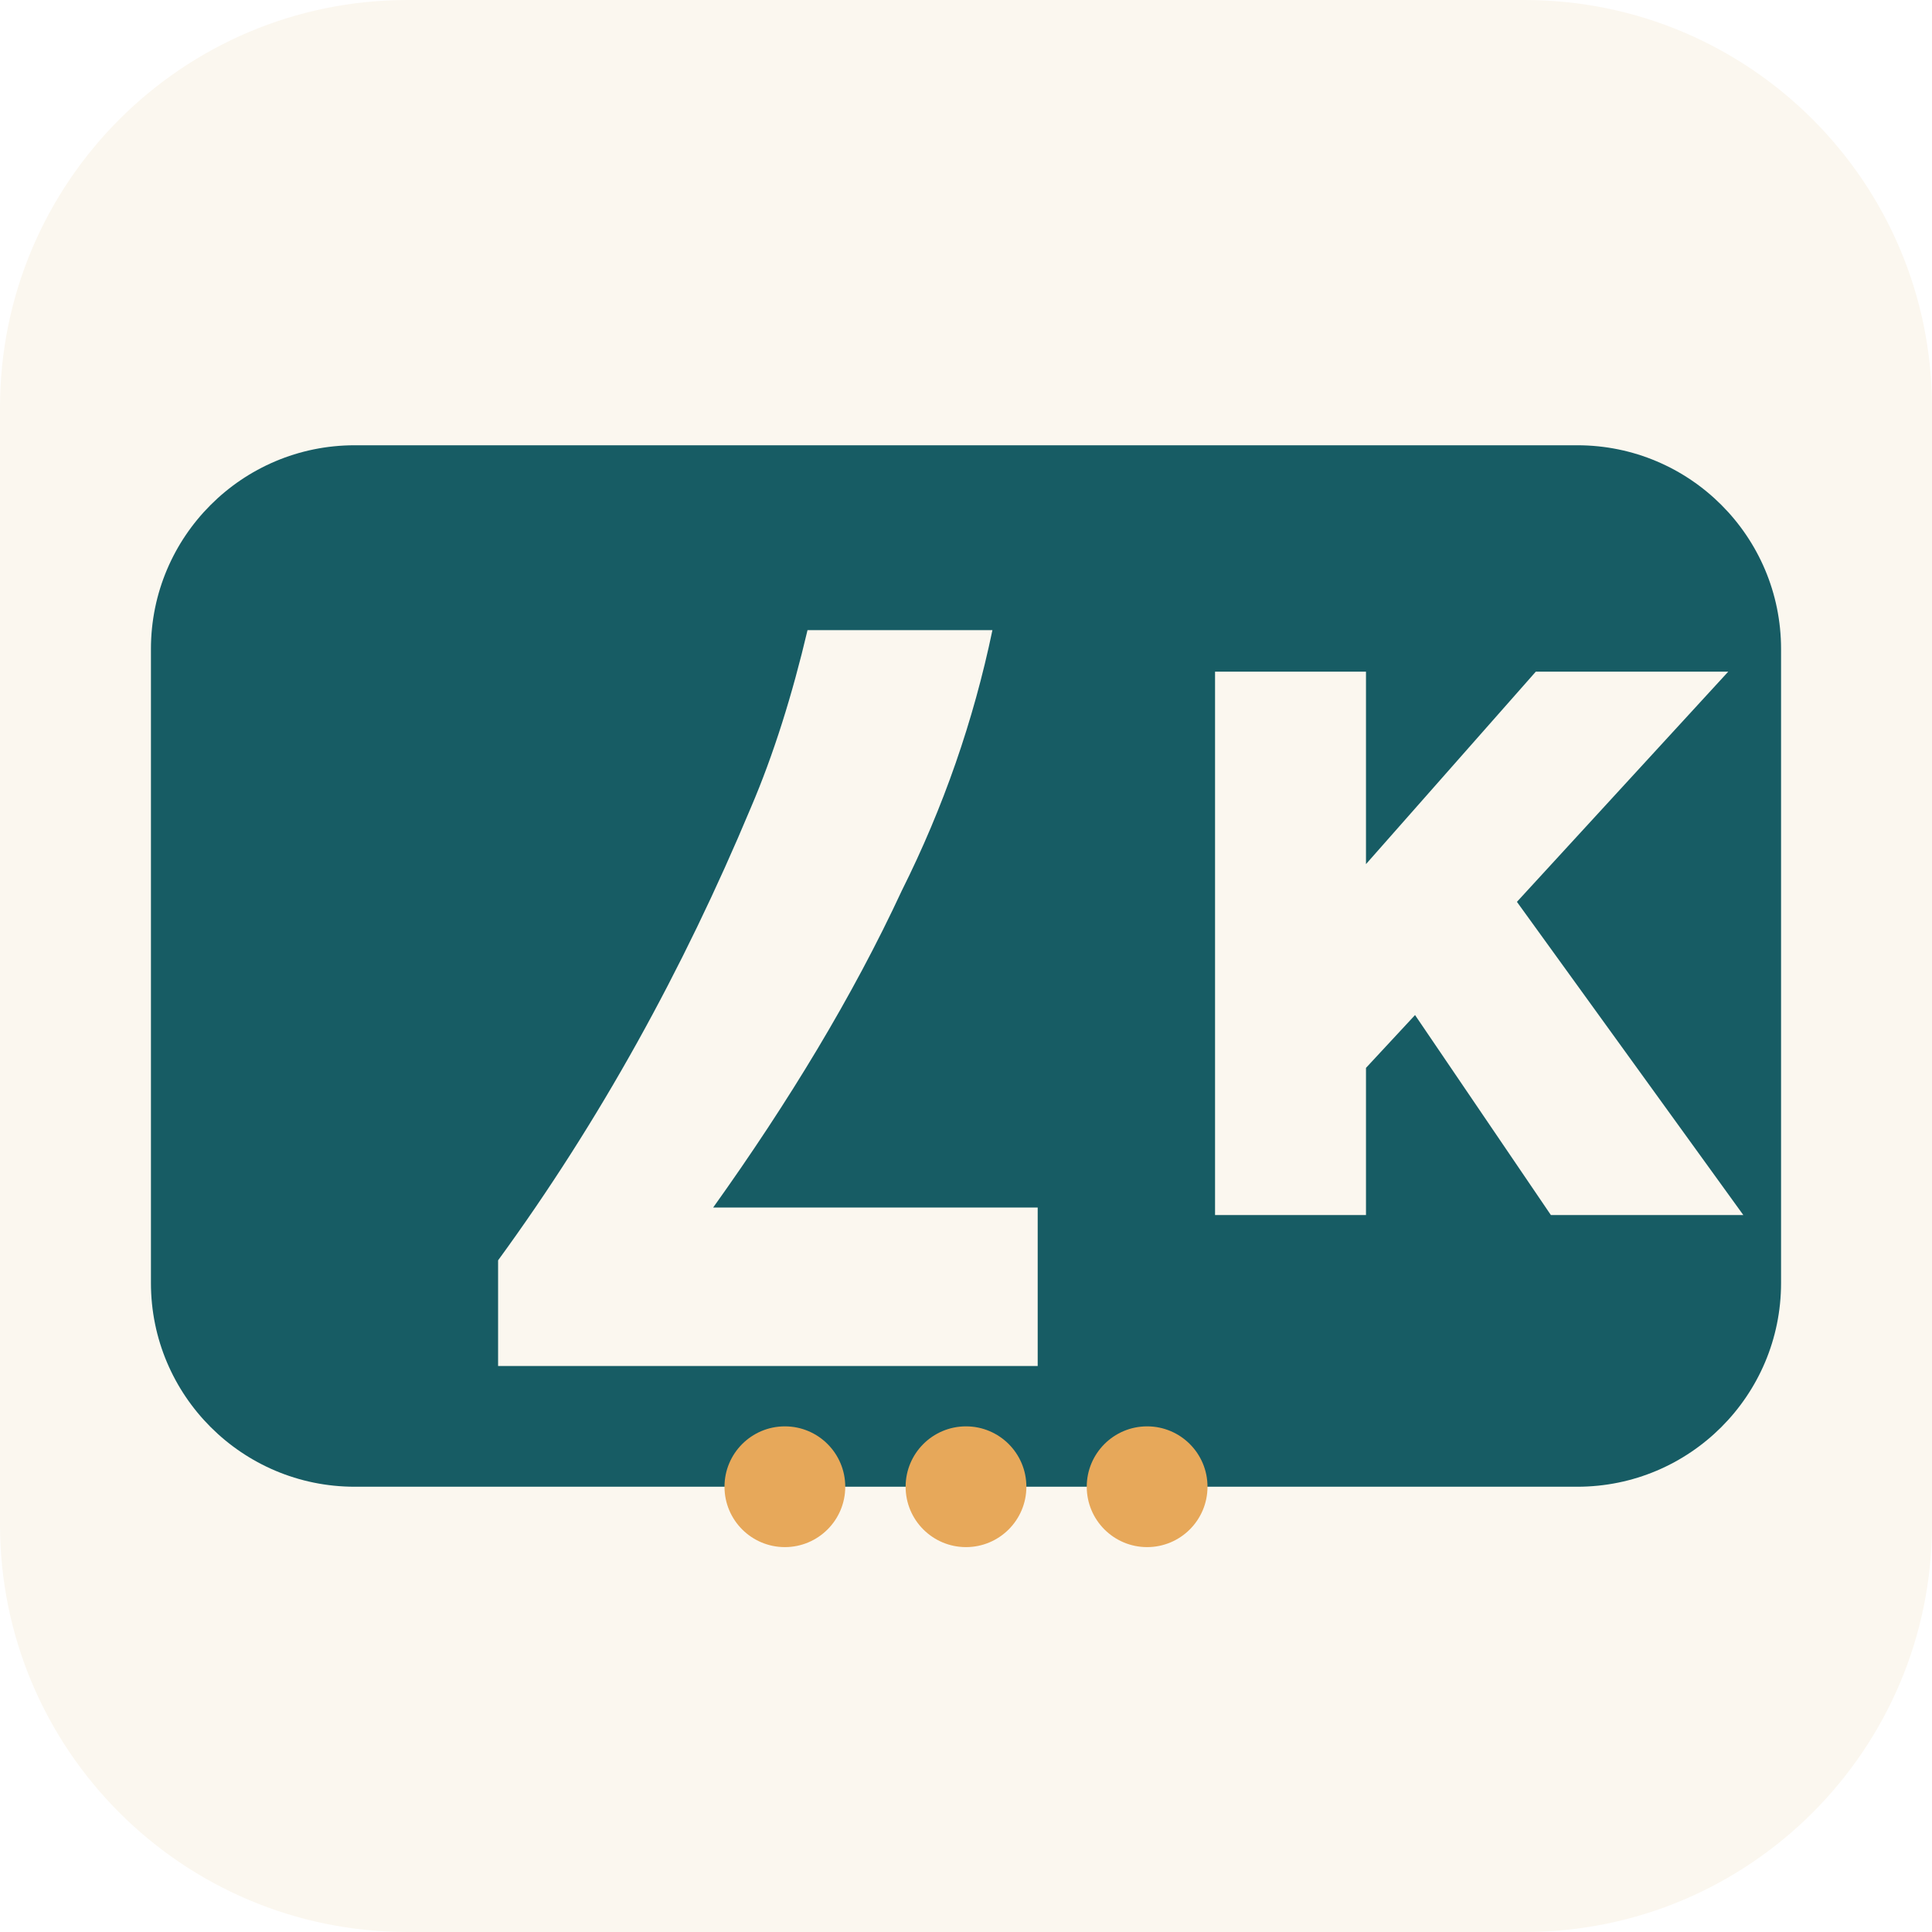
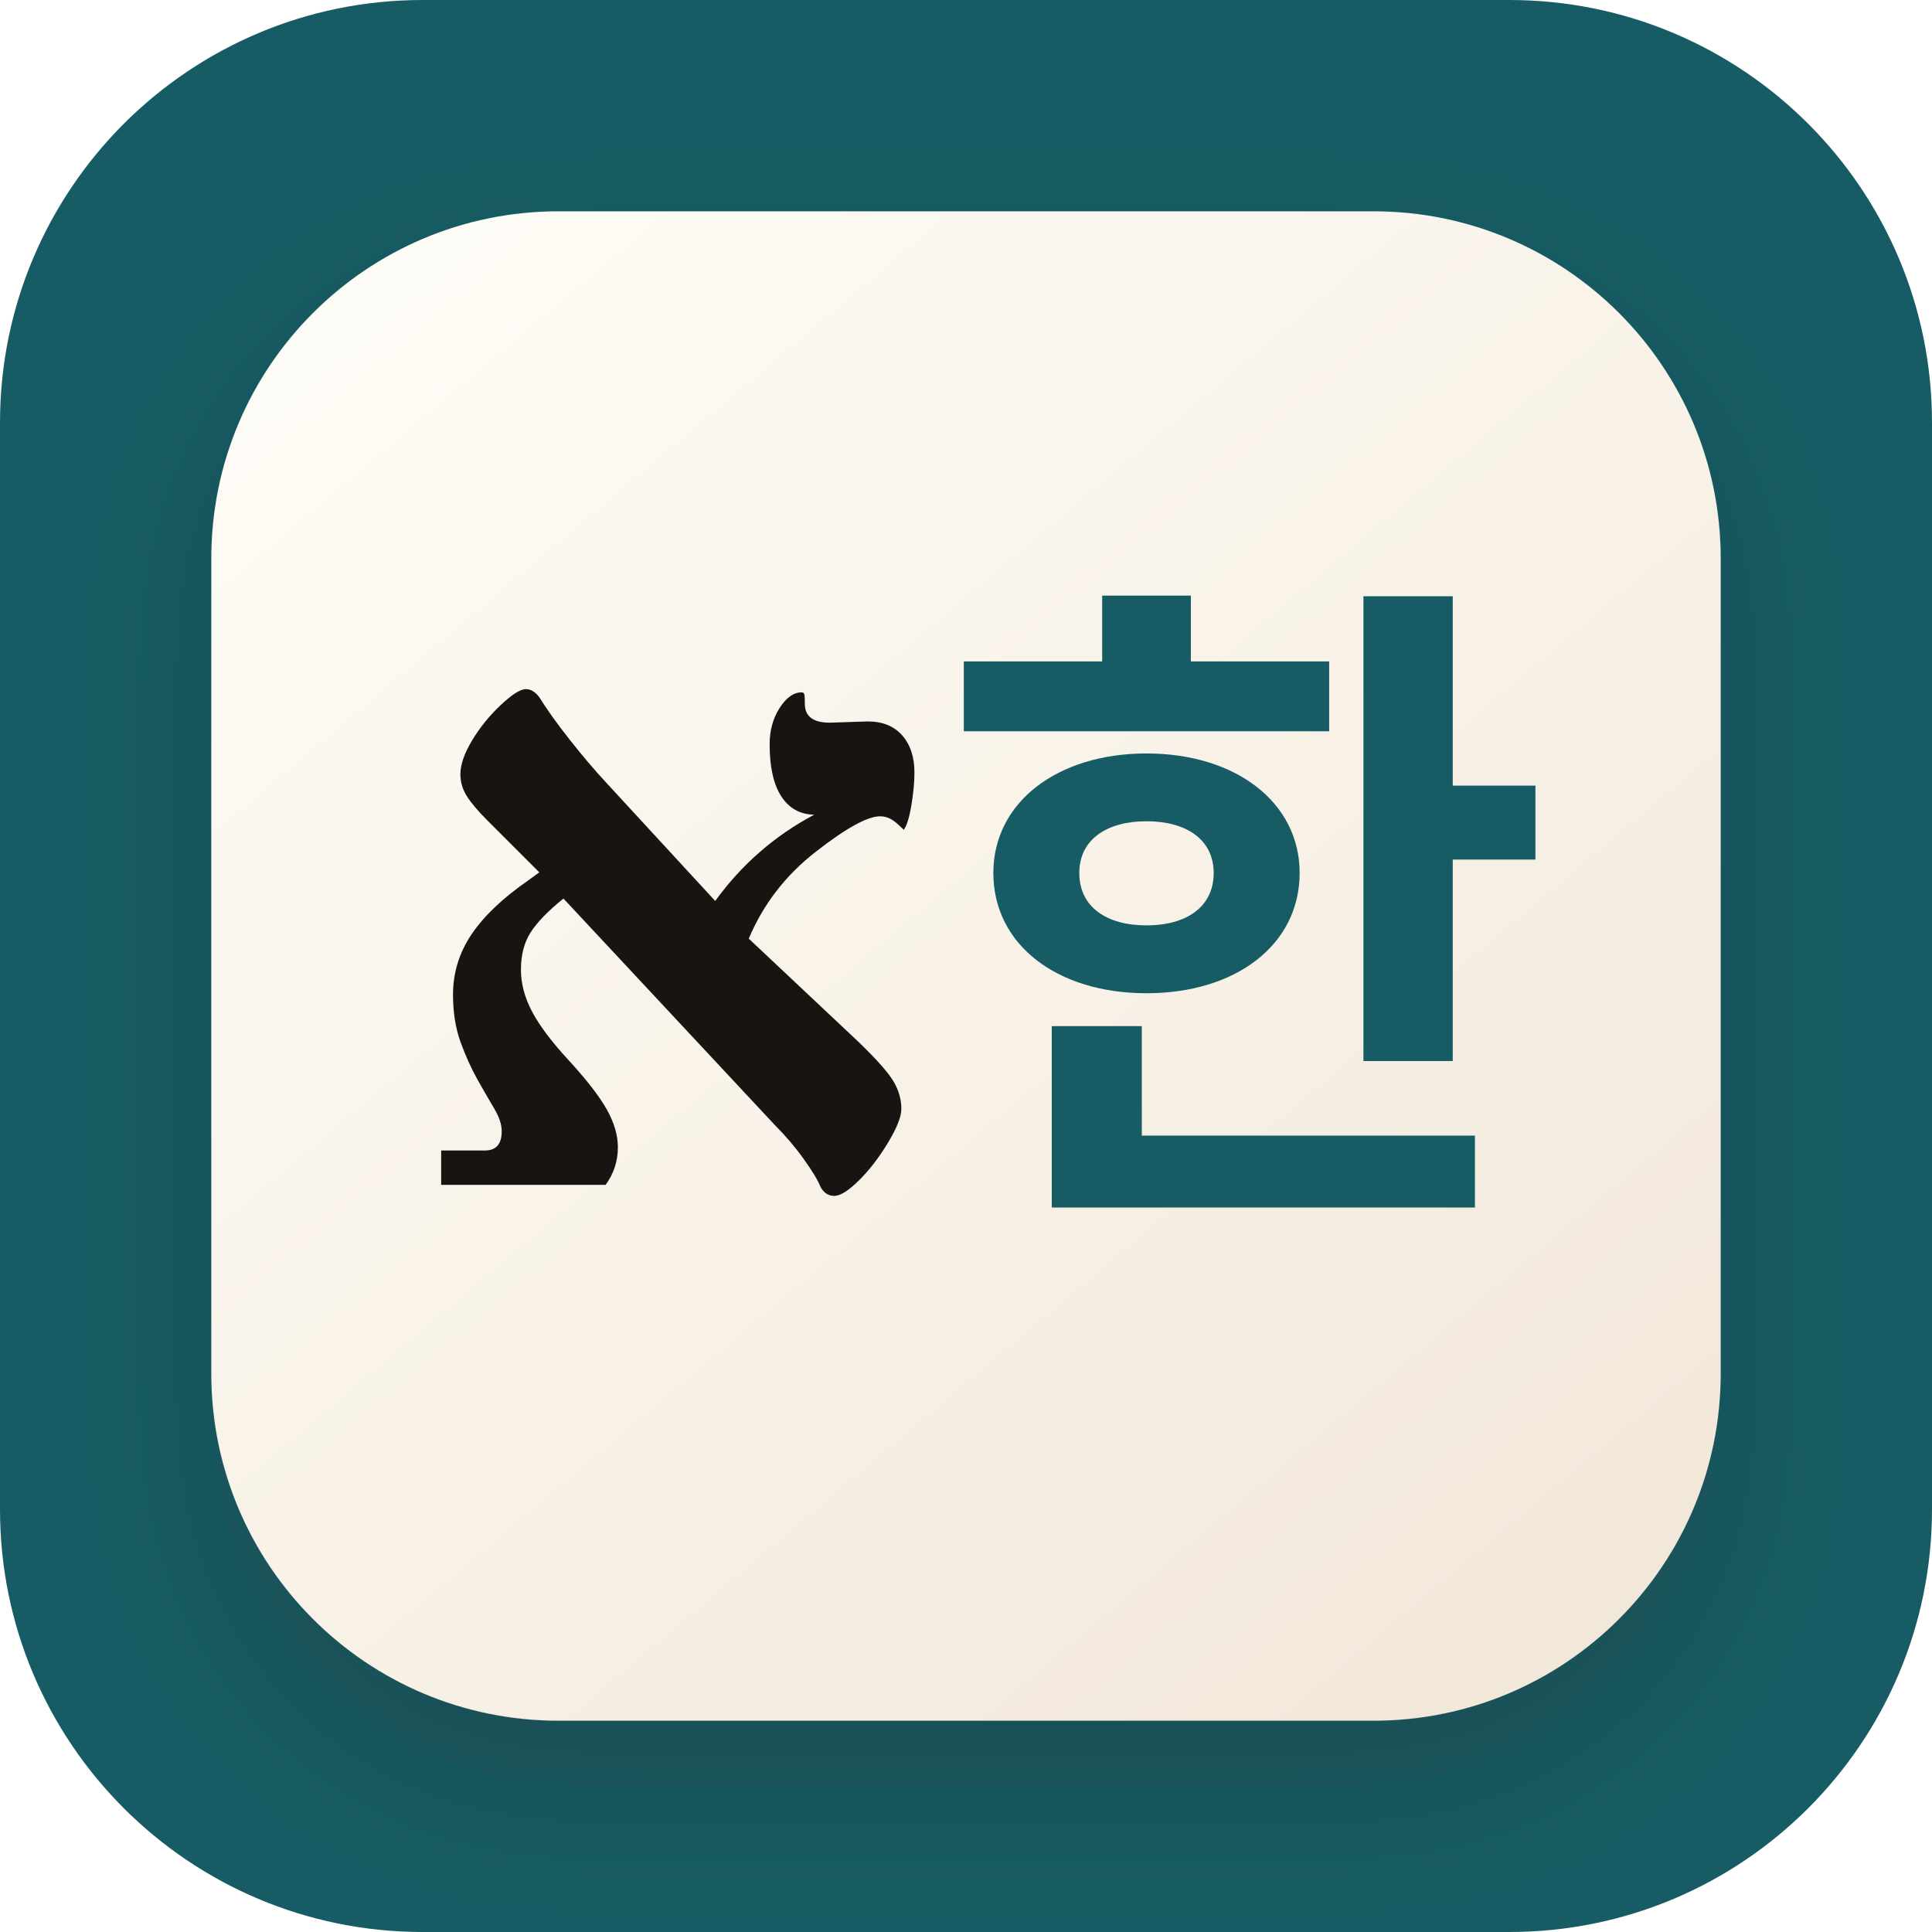
<svg xmlns="http://www.w3.org/2000/svg" viewBox="0 0 512 512" role="img" aria-labelledby="title desc">
-   <rect width="512" height="512" rx="108" fill="#fbf7ef" />
-   <path d="M94 118h324a54 54 0 0 1 54 54v168a54 54 0 0 1-54 54H94a54 54 0 0 1-54-54V172a54 54 0 0 1 54-54Z" fill="#175c64" />
-   <path d="M132 334c27-37 49-77 67-120 6-14 11-30 15-47h49c-5 24-13 47-24 69-13 28-30 56-50 84h86v42H132v-28Z" fill="#fbf7ef" />
-   <path d="M322 178h40v51l45-51h51l-56 61 60 83h-51l-36-53-13 14v39h-40V178Z" fill="#fbf7ef" />
-   <circle cx="208" cy="394" r="16" fill="#e7a85a" />
-   <circle cx="256" cy="394" r="16" fill="#e7a85a" />
-   <circle cx="304" cy="394" r="16" fill="#e7a85a" />
+   <defs>
+     <linearGradient id="paper" x1="86" x2="426" y1="54" y2="458" gradientUnits="userSpaceOnUse">
+       <stop offset="0" stop-color="#fffdf8" />
+       <stop offset="1" stop-color="#f1e7d8" />
+     </linearGradient>
+     <filter id="soft-shadow" x="-20%" y="-20%" width="140%" height="140%">
+       <feDropShadow dx="0" dy="18" stdDeviation="20" flood-color="#241c12" flood-opacity="0.16" />
+     </filter>
+   </defs>
+   <rect width="512" height="512" rx="112" fill="#175c64" />
+   <rect x="56" y="56" width="400" height="400" rx="92" fill="url(#paper)" filter="url(#soft-shadow)" />
+   <text x="178" y="314" fill="#171412" direction="rtl" font-family="SBL Hebrew, SBL_Hbrw, Ezra SIL, Cardo, SF Hebrew, Times New Roman, serif" font-size="222" font-weight="700" text-anchor="middle">א</text>
+   <text x="330" y="307" fill="#175c64" font-family="Apple SD Gothic Neo, Noto Sans KR, Malgun Gothic, Arial Unicode MS, sans-serif" font-size="178" font-weight="800" text-anchor="middle">한</text>
</svg>
